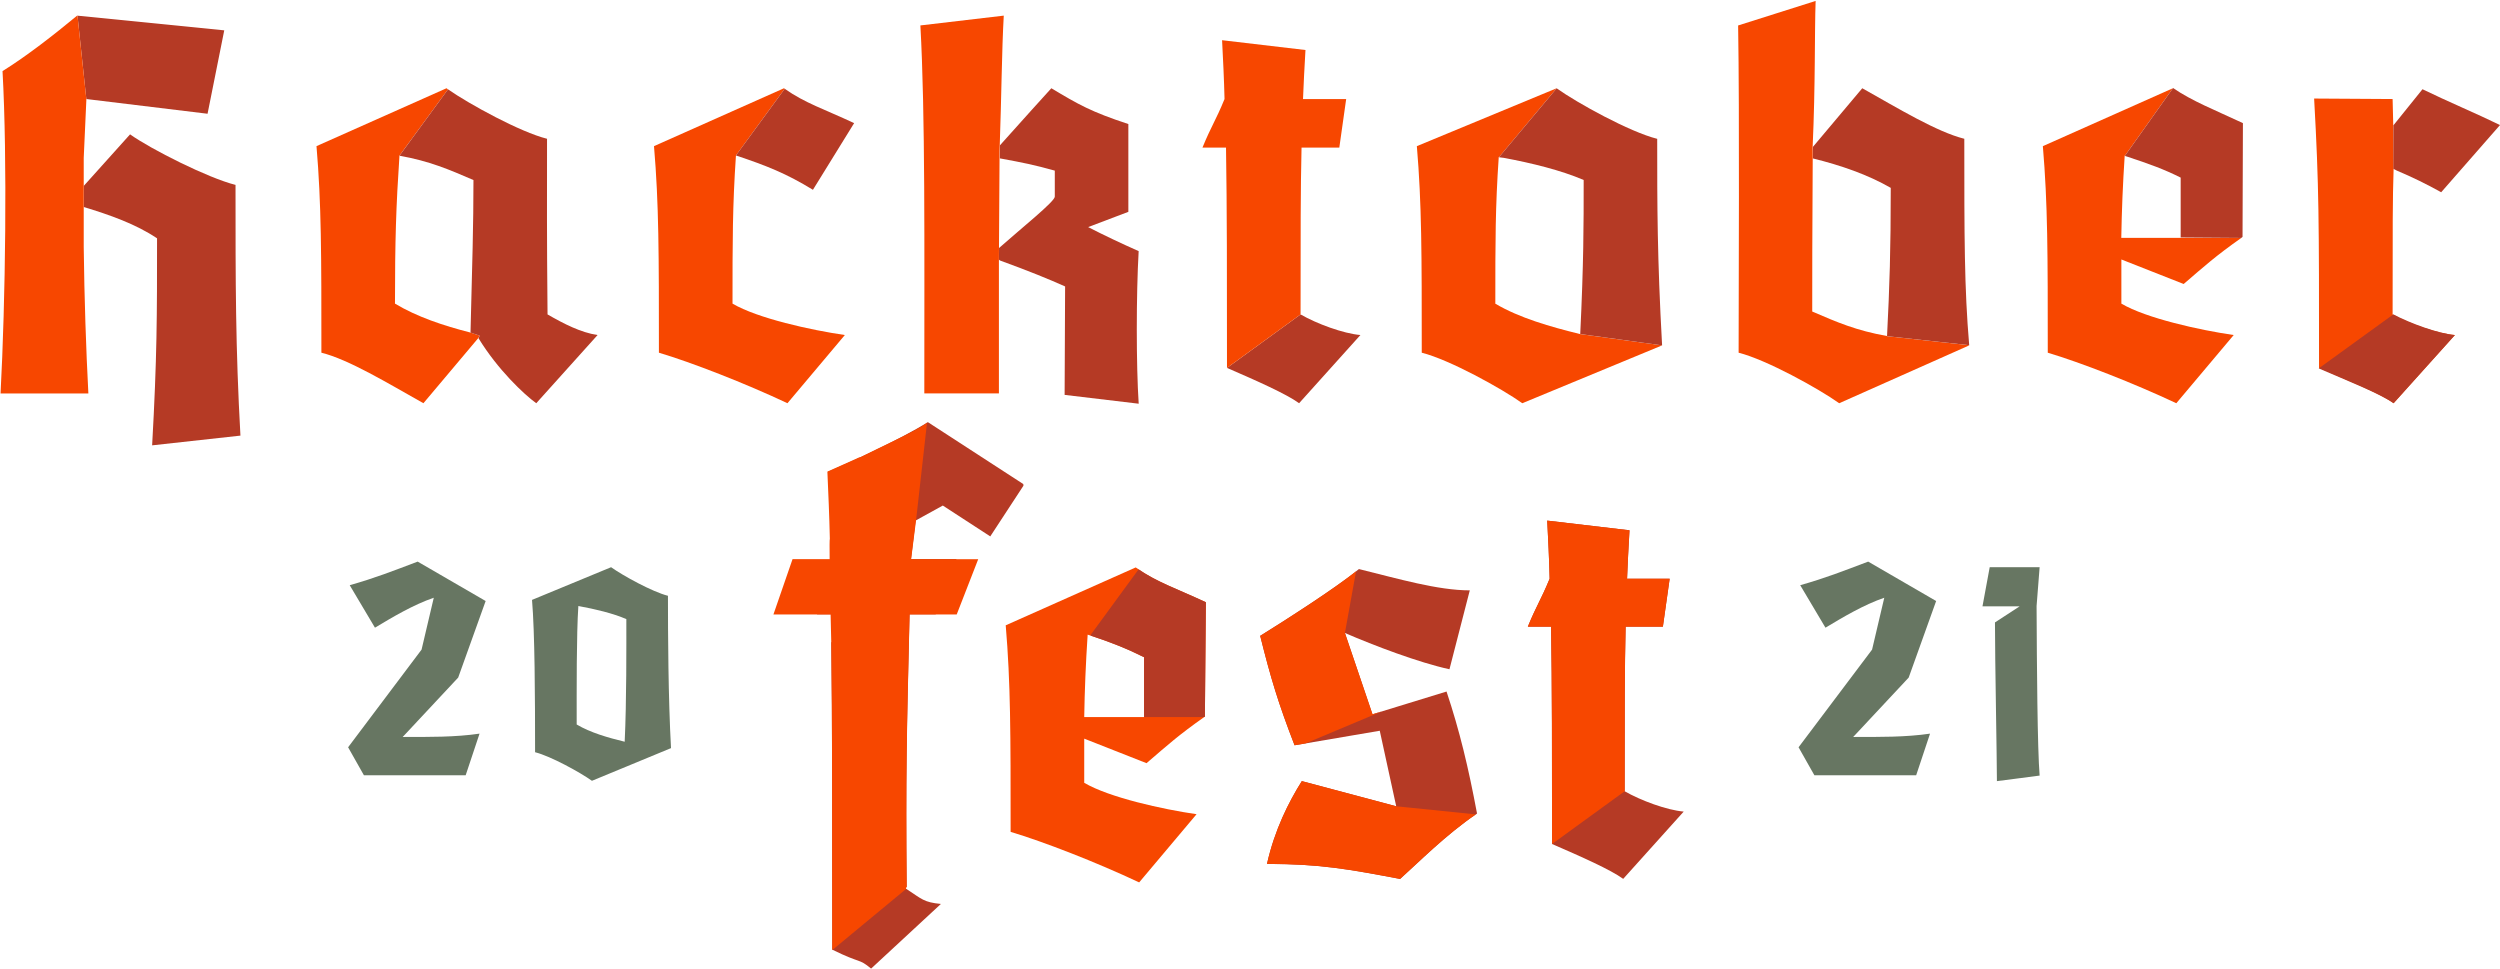
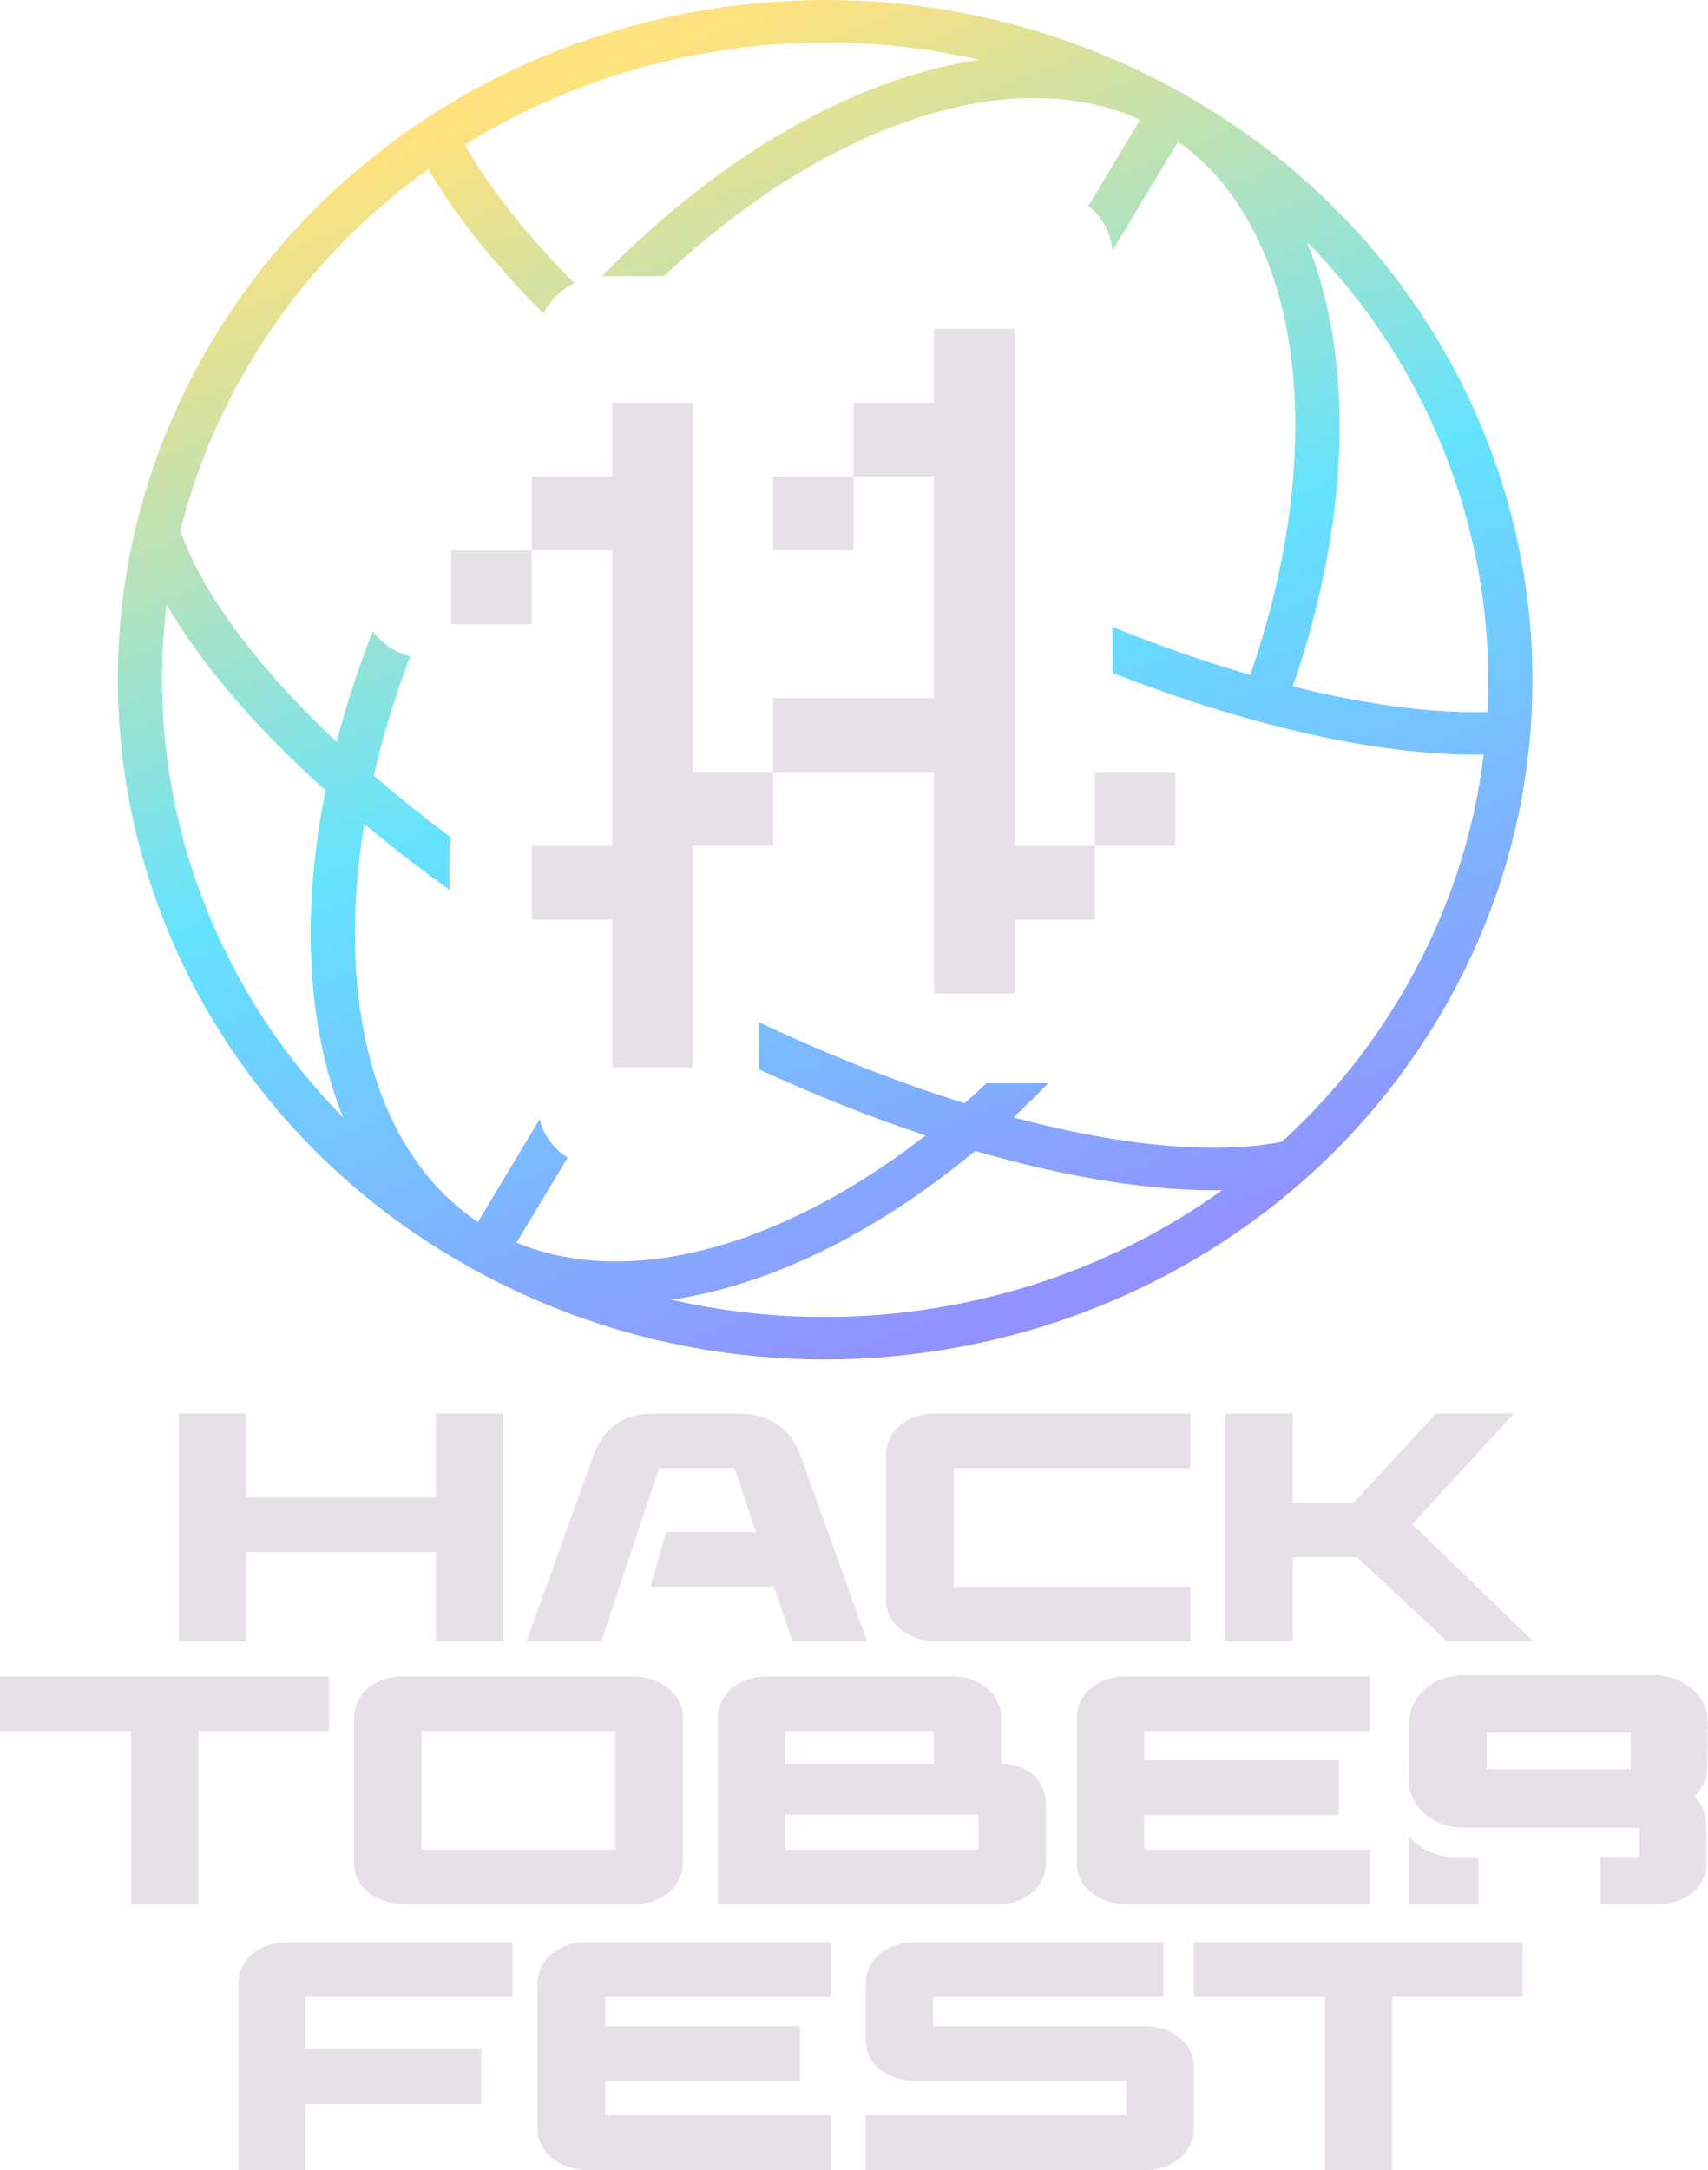
- <svg xmlns="http://www.w3.org/2000/svg" width="653" height="253" fill="none" viewBox="0 0 653 253">
-   <path fill="#F74700" d="M625.116 32.674L624.951 25.869L604.45 25.738C605.731 48.807 605.731 57.137 605.731 96.094C613.413 99.427 621.875 102.888 625.207 105.321L641.223 87.508C636.739 87.124 629.179 84.563 624.951 82.127C624.951 59.186 624.951 52.011 625.207 44.194L625.116 32.674Z" />
-   <path fill="#B53A25" d="M339.708 82.127L320.488 96.094C328.17 99.427 335.995 102.888 339.324 105.321L355.34 87.508C350.856 87.124 343.936 84.563 339.708 82.127Z" />
-   <path fill="#F74700" d="M192.221 40.605L204.965 23.18L204.78 23.049L170.824 38.172C172.107 53.292 172.107 66.235 172.107 92.124C180.692 94.686 194.529 100.067 205.682 105.321L220.674 87.508C211.834 86.228 197.869 83.151 191.333 79.306C191.333 62.903 191.333 53.804 192.23 40.602L192.221 40.605Z" />
-   <path fill="#F74700" d="M125.293 87.676L122.898 86.868C115.85 85.075 108.933 82.767 103.168 79.307C103.168 62.903 103.453 53.773 104.346 40.574H104.395L117.016 23.336L116.621 23.052L82.668 38.172C83.948 53.292 83.948 66.235 83.948 92.124C91.124 93.917 101.245 100.067 110.597 105.321C110.597 105.321 122.129 91.609 124.949 88.277L125.293 87.676Z" />
-   <path fill="#F74700" d="M434.141 90.215L412.742 87.266C404.928 85.346 396.856 83.037 390.579 79.321C390.579 63.045 390.579 53.947 391.476 41.004L391.564 41.018L406.596 23.052L370.082 38.175C371.362 53.295 371.362 66.238 371.362 92.127C378.535 93.92 392.247 101.482 397.627 105.324L434.141 90.215Z" />
-   <path fill="#F74700" d="M585.427 62.126H569.709H554.08C554.208 54.821 554.464 48.414 554.976 40.597L555.07 40.625L567.549 23.052L533.593 38.175C534.877 53.295 534.877 66.238 534.877 92.127C543.458 94.689 557.298 100.07 568.451 105.324L583.443 87.511C574.603 86.231 560.638 83.154 554.103 79.309V67.772L570.375 74.181C575.835 69.483 578.655 66.921 585.441 62.134" />
-   <path fill="#B53A25" d="M22.569 25.869L54.215 29.711L58.574 7.926L20.244 4.092L22.561 25.986L22.569 25.869Z" />
-   <path fill="#B53A25" d="M62.802 113.782C61.519 90.713 61.519 74.181 61.519 48.295C54.343 46.502 39.354 38.94 33.973 35.093C33.973 35.093 26.612 43.283 21.869 48.568V54.072C28.635 56.115 35.527 58.546 41.021 62.251C41.021 82.756 41.021 93.271 39.738 116.323L62.802 113.782Z" />
-   <path fill="#B53A25" d="M605.651 96.225C613.299 99.538 621.869 102.905 625.196 105.332L641.212 87.52C636.975 87.156 629.466 84.415 625.142 82.113L605.651 96.225Z" />
-   <path fill="#B53A25" d="M364.69 210.596L360.393 190.871L338.143 194.665C333.844 183.537 331.946 177.214 329.166 166.086C335.486 162.168 349.14 153.442 354.956 148.638C365.199 151.165 375.565 154.202 383.907 154.202L378.598 174.812C370.506 173.042 358.874 168.616 351.283 165.329L358.487 186.571L377.835 180.629C381.25 190.874 383.526 200.354 385.802 212.503C377.713 217.941 370.252 225.526 365.703 229.578C352.301 227.051 344.969 225.659 330.936 225.659C332.959 216.681 336.626 209.475 340.041 204.031L364.69 210.596Z" />
-   <path fill="#B53A25" d="M424.991 151.16H436.116L434.346 163.682H424.612C424.359 174.305 424.359 186.062 424.359 206.675C428.533 209.076 435.359 211.606 439.783 211.985L423.98 229.561C420.694 227.159 412.981 223.744 405.395 220.454C405.395 196.936 405.395 179.106 405.145 163.679H399.075C401.352 158.115 402.49 156.723 404.766 151.157C404.641 145.974 404.388 140.912 404.134 135.983L425.625 138.513C425.375 143.194 425.119 147.241 424.991 151.16Z" />
-   <path fill="#F74700" d="M405.395 220.454C405.395 196.936 405.395 179.106 405.145 163.679H399.075C401.352 158.115 402.49 156.723 404.766 151.157C404.641 145.974 404.388 140.912 404.134 135.983L425.625 138.513C425.375 143.191 425.121 147.238 424.993 151.157H436.119L434.349 163.679H424.615C424.362 174.302 424.362 186.059 424.362 206.672" />
-   <path fill="#F74700" d="M341.017 194.17L360.888 185.831L358.496 186.565L351.291 165.324L354.199 149.239C348.036 154.139 335.232 162.33 329.16 166.081C331.94 177.208 333.838 183.532 338.137 194.659L341.017 194.17Z" />
-   <path fill="#F74700" d="M364.69 210.596L340.038 204.022C336.624 209.461 332.959 216.666 330.933 225.651C344.966 225.651 352.298 227.043 365.7 229.57C370.19 225.585 377.514 218.141 385.481 212.722L364.69 210.596Z" />
-   <path fill="#F74700" d="M314.976 157.307L314.718 187.166C307.801 192.038 304.981 194.602 299.472 199.344L283.2 192.935V204.469C289.744 208.314 303.686 211.39 312.541 212.671L297.549 230.483C286.404 225.23 272.564 219.848 263.974 217.284C263.974 191.386 263.974 178.452 262.694 163.332L296.65 148.211C302.036 152.053 307.03 153.593 314.976 157.307ZM298.829 187.294V171.661C294.217 169.356 289.989 167.677 284.096 165.768C283.584 173.582 283.328 179.997 283.2 187.294H298.829Z" />
-   <path fill="#B53A25" d="M284.924 165.768L284.904 166.035C290.373 167.845 294.436 169.464 298.829 171.661V187.294H314.538L314.718 187.166L314.976 157.307C307.394 153.764 302.5 152.184 297.392 148.721L284.924 165.768Z" />
-   <path fill="#B53A25" d="M236.629 231.753L236.812 231.646C236.558 202.208 236.812 191.925 237.569 160.467H244.406L249.85 146.034H237.951L239.433 133.757C247.156 131.305 253.246 127.222 259.066 126.358C258.815 126.211 243.429 116.881 240.145 112.697C236.851 115.439 225.548 119.048 217.954 122.806C218.332 130.165 218.714 137.957 218.968 146.037H218.842L213.399 160.47H219.475C219.546 162.991 219.615 165.407 219.68 167.749H217.133C217.39 185.592 217.39 220.847 217.39 248.047C225.081 251.85 224.198 250.22 227.531 253L245.762 236.112C241.273 235.67 240.863 234.887 236.629 232.11V231.753Z" />
-   <path fill="#B53A25" d="M239.291 135.891L246.262 132.049L258.658 140.107L267.328 126.861C267.324 126.784 267.293 126.5 267.284 126.437L242.356 110.261C235.27 114.718 221.93 120.814 216.244 123.227L239.291 135.891Z" />
-   <path fill="#F74700" d="M237.984 146.066L239.291 135.749L242.136 110.421C239.803 112.371 229.699 116.876 224.538 119.516V119.419L216.111 123.187C216.365 128.895 216.624 134.753 216.753 140.741C216.67 140.832 216.667 142.994 216.701 146.054H207.01L202.017 160.501H216.955C217.046 164.642 217.126 167.786 217.126 167.786C217.383 185.647 217.383 220.935 217.383 248.162L236.652 232.21V231.855L236.834 231.748C236.58 202.282 236.834 191.989 237.593 160.501H249.892L255.509 146.066H237.984Z" />
-   <path fill="#F74700" d="M22.561 25.986L20.244 4.092H20.133C14.241 8.965 7.065 14.599 0.66 18.572C1.94 41.641 1.428 78.549 0.145 102.771H23.081C22.472 91.202 22.028 77.869 21.869 64.548V41.245L22.561 25.986Z" />
-   <path fill="#F74700" d="M261.092 39.356C261.61 24.557 261.661 13.307 262.184 4.081L240.404 6.642C241.684 29.694 241.431 63.796 241.431 102.757H260.915V68.159L261.092 39.356Z" />
-   <path fill="#B53A25" d="M297.418 65.595C293.065 63.671 288.194 61.366 284.224 59.317L294.726 55.333V32.403C284.993 29.199 281.661 27.281 274.613 23.049C274.613 23.049 265.684 32.89 261.191 37.95L261.16 41.365C267.312 42.503 270.001 43.033 275.512 44.567V51.368C275.512 52.646 266.72 59.658 260.952 64.781L260.927 67.82L261.211 68.045C268.609 70.732 274.243 73.031 278.206 74.821C278.206 81.23 278.078 97.759 278.078 103.144L297.427 105.449C296.766 95.585 296.766 76.873 297.418 65.595Z" />
-   <path fill="#B53A25" d="M192.221 40.605C200.293 43.295 205.42 45.346 212.337 49.575L223.101 32.159C215.248 28.485 210.277 26.936 204.965 23.188L192.221 40.605Z" />
-   <path fill="#B53A25" d="M143.017 82.127C142.806 59.212 142.886 53.804 142.886 36.248C135.872 34.492 122.633 27.238 117.019 23.336L104.38 40.619L104.398 40.682C112.273 42.105 117.224 44.248 123.669 47.028C123.669 58.697 123.353 69.067 122.898 86.871L125.293 87.679L124.992 88.348C129.985 96.519 136.874 103.024 140.072 105.324L156.085 87.511C151.729 86.868 147.242 84.563 143.017 82.127Z" />
-   <path fill="#F74700" d="M320.488 96.094C320.488 72.26 320.488 54.189 320.235 38.553H314.083C316.388 32.916 317.543 31.507 319.848 25.869C319.72 20.613 319.464 15.487 319.207 10.501L340.988 13.063C340.735 17.804 340.476 21.905 340.348 25.869H351.621L349.829 38.553H339.964C339.708 49.319 339.708 61.238 339.708 82.127L320.488 96.094Z" />
-   <path fill="#B53A25" d="M391.515 41.078L392.77 41.228C400.182 42.617 407.72 44.467 413.655 47.014C413.655 59.058 413.655 68.54 412.756 87.252L434.141 90.215C432.861 67.146 432.861 53.819 432.861 36.262C425.685 34.467 411.973 26.905 406.593 23.063L391.515 41.078Z" />
-   <path fill="#F74700" d="M473.461 38.42C474.206 21.945 473.944 8.6 474.243 0.242L453.999 6.651C454.383 29.703 454.127 74.571 454.127 92.13C461.303 93.923 475.014 101.485 480.395 105.327L514.356 90.215V90.175L492.888 87.816V87.767C484.856 86.344 479.871 84.182 473.355 81.37C473.355 75.109 473.355 58.56 473.483 41.388L473.461 38.42Z" />
-   <path fill="#B53A25" d="M514.353 90.161C513.076 75.058 513.076 62.112 513.076 36.248C505.897 34.452 495.776 28.302 486.424 23.049C486.424 23.049 477.66 33.425 473.532 38.368V41.385C480.819 43.178 487.855 45.608 493.864 49.069C493.864 65.322 493.563 74.722 492.894 87.807L514.353 90.161Z" />
-   <path fill="#B53A25" d="M555.007 40.725L555.827 40.984C561.298 42.794 565.196 44.182 569.59 46.391V62.026L585.418 62.146C585.481 62.1 585.703 61.921 585.751 61.878L585.851 32.159C578.268 28.613 572.705 26.467 567.598 22.992L555.007 40.725Z" />
-   <path fill="#B53A25" d="M632.756 23.305L625.324 32.531L625.142 32.733V44.091L626.055 44.561C630.016 46.23 633.882 48.118 637.635 50.216L653 32.66C646.976 29.711 639.032 26.379 632.756 23.305Z" />
-   <path fill="#677662" d="M90.925 195.188L110.114 169.678L113.303 156.126C107.869 158.01 102.65 161.126 97.939 163.952L91.346 152.853C98.01 150.969 102.576 149.153 109.098 146.692L126.85 156.985L119.677 176.986L105.186 192.496C111.994 192.496 118.951 192.567 125.256 191.625L121.632 202.497H95.053L90.925 195.188Z" />
-   <path fill="#677662" d="M174.469 155.619C174.469 165.549 174.543 182.371 175.269 195.408L154.617 203.945C151.573 201.771 143.819 197.494 139.762 196.481C139.762 181.838 139.691 165.244 138.965 156.692L159.617 148.154C162.658 150.329 170.412 154.603 174.469 155.619ZM163.167 193.74C163.674 183.159 163.6 168.52 163.6 161.707C160.052 160.184 155.485 159.097 151.066 158.291C150.56 165.827 150.631 180.034 150.631 189.238C154.182 191.349 158.746 192.667 163.167 193.74Z" />
-   <path fill="#677662" d="M469.784 195.188L488.987 169.678L492.174 156.126C486.74 158.01 481.524 161.126 476.81 163.952L470.217 152.853C476.883 150.969 481.447 149.153 487.969 146.692L505.721 156.985L498.548 176.986L484.057 192.496C490.868 192.496 497.825 192.567 504.127 191.625L500.505 202.497H473.916L469.784 195.188Z" />
-   <path fill="#677662" d="M521.595 204.031C521.595 198.379 521.085 172.359 521.085 162.577L527.536 158.371H517.825L519.711 148.154H532.751L531.955 158.3C532.029 174.172 532.174 195.624 532.751 202.582L521.595 204.031Z" />
+ <svg xmlns="http://www.w3.org/2000/svg" width="2436" height="3095" viewBox="0 0 2436 3095" fill="none">
+   <path d="M643.803 890.319L643.803 791.138L643.81 784.973H758.562V890.317H655.373L643.803 890.319Z" fill="#E5E1E6" />
+   <path d="M758.562 714.073V784.973H873.315V1206.35H758.562V1248.56L758.556 1311.69H862.156L873.315 1311.69V1318.07L873.308 1379.71L873.315 1522.38H988.067V1206.35H1102.82V1101.01L1332.32 1101V1417.04H1447.08V1311.69H1537.05L1561.82 1311.69L1561.83 1206.35H1607.81L1673.05 1206.35L1676.58 1206.35V1101H1561.83V1206.35L1447.08 1206.35V468.941H1332.32V574.285H1217.57V679.629H1102.82V711.428L1102.81 775.338L1102.82 784.973H1118.5L1217.56 784.975L1217.57 679.629H1331.13L1332.32 679.631V783.079L1332.32 784.973V841.465L1332.32 901.167L1332.32 995.661H1102.82V1101.01L988.067 1101V574.285H873.315L873.308 611.469L873.315 679.629H758.562V714.073Z" fill="#E5E1E6" />
+   <path fill-rule="evenodd" clip-rule="evenodd" d="M2050.68 1454.17C1772.09 1917.79 1155.1 2076.64 672.584 1808.97C190.067 1541.3 24.745 948.457 303.326 484.831C581.907 21.204 1198.9 -137.646 1681.42 130.028C2163.93 397.704 2329.25 990.543 2050.68 1454.17ZM489.666 1594.08C437.942 1466.29 429.287 1303.08 464.278 1127.41C412.75 1080.98 367.247 1034.53 328.632 989.028C292.145 946.033 261.441 903.453 237.6 862.136C204.854 1127.74 296.082 1397.56 489.666 1594.08ZM257.25 756.748C277.096 814.287 317.734 880.315 377.498 950.742C407.365 985.938 441.736 1021.91 480.186 1058.14C493.702 1006.12 510.929 953.287 531.885 900.224C535.065 904.621 538.663 908.768 542.655 912.602C554.538 924.02 569.258 932.079 585.223 936.165C563.287 993.59 545.983 1050.48 533.235 1106.03C567.28 1135.53 603.887 1165.04 642.825 1194.27C641.665 1199.96 641.058 1205.83 641.058 1211.84V1269.25C598.078 1238.3 557.49 1206.87 519.569 1175.28C509.417 1236.95 505.103 1296.45 506.514 1352.58C511.075 1534.11 574.386 1671.12 681.74 1742.86L769.738 1596.41C773.761 1612.63 782.39 1627.62 794.862 1639.61C799.401 1643.96 804.354 1647.84 809.632 1651.18L736.853 1772.31C853.968 1820.89 1005.37 1803.69 1166.97 1718.97C1218.28 1692.07 1269.74 1658.74 1320.24 1619.45C1243.49 1593.95 1163.62 1562.42 1082.42 1525.17V1457.84C1183.7 1505.75 1282.71 1544.46 1375.83 1573.46C1386.32 1564.24 1396.75 1554.78 1407.1 1545.05H1492.26C1493.29 1545.05 1494.31 1545.04 1495.33 1545C1478.95 1561.82 1462.33 1578.04 1445.52 1593.66C1497.39 1607.53 1547.01 1618.16 1593.66 1625.41C1687.01 1639.93 1766.84 1640.72 1828.62 1628.47C1892.85 1569.79 1949.51 1501.37 1996.06 1423.88C2062.39 1313.51 2101.87 1195.32 2116.47 1076.31C2067.39 1077.11 2013.75 1072.85 1956.86 1064C1845.44 1046.67 1719.35 1011.4 1586.83 959.666V894.113C1654.58 921.432 1720.5 944.31 1783.44 962.584C1829.35 829.908 1850.37 701.151 1847.49 586.423C1843.05 409.588 1782.85 275 1680.5 201.84L1586.65 358.026C1585.23 335.985 1575.48 315.12 1559.14 299.413C1557.02 297.382 1554.82 295.457 1552.54 293.642L1626.4 170.705C1508.07 117.243 1352.93 133.065 1187.03 220.033C1105.91 262.558 1024.39 321.19 946.891 393.962H861.74C860.712 393.962 859.686 393.979 858.661 394.011C1026.67 221.506 1219.62 111.385 1396.28 85.262C1143.41 27.264 877.85 73.087 663.074 206.389C684.924 245.175 714.282 286.532 750.769 329.529C771.469 353.923 794.336 378.694 819.224 403.663C810.299 407.978 802.061 413.664 794.864 420.579C786.712 428.411 780.204 437.526 775.548 447.429C748.812 420.7 724.208 394.099 701.902 367.814C665.482 324.896 634.824 282.392 611.002 241.149C511.027 312.804 424.25 404.751 357.931 515.123C311.365 592.619 278.03 673.965 257.25 756.748ZM1743.46 1697.52C1520.45 1857.56 1231.65 1916.56 957.733 1853.74C1098.78 1832.88 1250.21 1758.48 1391.04 1641.53C1458.65 1661.19 1523.27 1675.83 1583.59 1685.22C1640.58 1694.08 1694.31 1698.34 1743.46 1697.52ZM2121.77 1015.59C2075.88 1016.81 2023.93 1013.06 1966.93 1004.19C1927.95 998.135 1886.89 989.721 1844.18 979.022C1925.92 741.264 1932.21 512.608 1864.34 344.922C2043.05 526.341 2134.52 770.229 2121.77 1015.59Z" fill="url(#paint0_linear_1105_24)" />
+   <path d="M255 2016H351.273V2135.79H621.727V2016H718V2341H621.727V2213.79H351.273V2341H255V2016Z" fill="#E5E1E6" />
+   <path d="M847.2 2074.04C853.131 2057.32 862.955 2043.55 876.672 2032.71C890.759 2021.57 910.035 2016 934.503 2016H1050.72C1075.56 2016 1095.4 2021.57 1110.22 2032.71C1125.05 2043.55 1135.43 2057.32 1141.36 2074.04L1237 2341H1130.24L1104.11 2263H927.83L950.071 2185H1077.97L1047.94 2094H940.064L857.766 2341H751L847.2 2074.04Z" fill="#E5E1E6" />
+   <path d="M1264 2074.04C1264 2065.68 1265.86 2057.94 1269.57 2050.82C1273.28 2043.7 1278.12 2037.67 1284.06 2032.71C1290.37 2027.45 1297.62 2023.43 1305.79 2020.64C1314.33 2017.55 1323.06 2016 1331.97 2016H1698V2094H1360.38V2263H1698V2341H1335.87C1325.84 2341 1316.37 2339.45 1307.46 2336.36C1298.54 2333.26 1290.93 2329.24 1284.61 2324.29C1278.3 2319.02 1273.28 2312.99 1269.57 2306.18C1265.86 2299.06 1264 2291.79 1264 2284.36V2074.04Z" fill="#E5E1E6" />
+   <path d="M1748 2016H1844.14V2143.21H1930.83L2048.64 2016H2159.77L2014.74 2173.86L2187 2341H2064.19L1935.83 2221.21H1844.14V2341H1748V2016Z" fill="#E5E1E6" />
+   <path d="M186.933 2469H0V2391H469V2469H283.181V2716H186.933V2469Z" fill="#E5E1E6" />
+   <path fill-rule="evenodd" clip-rule="evenodd" d="M505 2449.04C505 2440.68 506.853 2432.94 510.557 2425.82C514.261 2418.7 519.076 2412.67 525.005 2407.71C531.302 2402.45 538.526 2398.43 546.676 2395.64C555.196 2392.55 563.902 2391 572.793 2391H902.314C912.317 2391 921.763 2392.55 930.654 2395.64C939.545 2398.74 947.138 2402.92 953.439 2408.18C959.731 2413.13 964.732 2419.17 968.443 2426.29C972.145 2433.1 974 2440.21 974 2447.64V2657.96C974 2666.32 972.145 2674.06 968.443 2681.18C964.732 2688.3 959.731 2694.49 953.439 2699.75C947.506 2704.7 940.285 2708.73 931.765 2711.82C923.615 2714.61 915.095 2716 906.204 2716H576.683C566.68 2716 557.235 2714.45 548.343 2711.36C539.452 2708.26 531.858 2704.24 525.56 2699.29C519.262 2694.02 514.261 2687.99 510.557 2681.18C506.853 2674.06 505 2666.79 505 2659.36V2449.04ZM877.865 2638V2469H601.133V2638H877.865Z" fill="#E5E1E6" />
+   <path fill-rule="evenodd" clip-rule="evenodd" d="M1024 2449.04C1024 2440.68 1025.86 2432.94 1029.56 2425.82C1033.28 2418.7 1038.1 2412.67 1044.03 2407.71C1050.34 2402.45 1057.58 2398.43 1065.74 2395.64C1074.27 2392.55 1082.99 2391 1091.89 2391H1358.45C1368.47 2391 1377.74 2392.55 1386.28 2395.64C1394.8 2398.74 1402.04 2402.92 1407.98 2408.18C1414.28 2413.13 1419.11 2419.17 1422.45 2426.29C1426.15 2433.1 1428.01 2440.21 1428.01 2447.64V2515.43C1438.02 2515.43 1446.92 2516.98 1454.72 2520.07C1462.88 2523.17 1469.74 2527.34 1475.31 2532.61C1480.87 2537.56 1484.95 2543.6 1487.55 2550.71C1490.52 2557.52 1492 2564.64 1492 2572.07V2657.96C1492 2666.32 1490.15 2674.06 1486.44 2681.18C1482.73 2688.3 1477.72 2694.49 1471.41 2699.75C1465.48 2704.7 1458.24 2708.73 1449.71 2711.82C1441.55 2714.61 1433.02 2716 1424.12 2716H1024V2449.04ZM1395.74 2638V2588.32H1120.27V2638H1395.74ZM1331.74 2515.43V2469H1120.27V2515.43H1331.74Z" fill="#E5E1E6" />
+   <path d="M1536 2449.04C1536 2440.68 1537.86 2432.94 1541.56 2425.82C1545.27 2418.7 1550.08 2412.67 1556.01 2407.71C1562.31 2402.45 1569.54 2398.43 1577.69 2395.64C1586.22 2392.55 1594.92 2391 1603.82 2391H1954V2469H1632.16V2510.79H1910.1V2588.79H1632.16V2638H1954V2716H1607.71C1597.7 2716 1588.25 2714.45 1579.36 2711.36C1570.46 2708.26 1562.87 2704.24 1556.57 2699.29C1550.27 2694.02 1545.27 2687.99 1541.56 2681.18C1537.86 2674.06 1536 2666.79 1536 2659.36V2449.04Z" fill="#E5E1E6" />
+   <path d="M340 2828.04C340 2819.68 341.854 2811.94 345.563 2804.82C349.271 2797.7 354.091 2791.67 360.023 2786.71C366.327 2781.45 373.557 2777.43 381.714 2774.64C390.243 2771.55 398.956 2770 407.855 2770H731V2848H436.221V2922.75H686.505V3000.75H436.221V3095H340V2828.04Z" fill="#E5E1E6" />
+   <path d="M767 2828.04C767 2819.68 768.852 2811.94 772.558 2804.82C776.263 2797.7 781.081 2791.67 787.01 2786.71C793.309 2781.45 800.537 2777.43 808.688 2774.64C817.212 2771.55 825.92 2770 834.814 2770H1185V2848H863.162V2889.78H1141.09V2967.78H863.162V3017H1185V3095H838.705C828.699 3095 819.251 3093.45 810.357 3090.36C801.463 3087.26 793.865 3083.24 787.566 3078.28C781.266 3073.03 776.263 3066.99 772.558 3060.18C768.852 3053.06 767 3045.78 767 3038.36V2828.04Z" fill="#E5E1E6" />
+   <path d="M1235 3017H1606.84V2967.78H1304.48C1294.47 2967.78 1285.21 2966.24 1276.69 2963.14C1268.16 2960.05 1260.76 2956.03 1254.45 2951.08C1248.53 2945.81 1243.7 2939.77 1240 2932.97C1236.67 2925.85 1235 2918.58 1235 2911.14V2828.04C1235 2819.68 1236.86 2811.94 1240.56 2804.82C1244.26 2797.7 1249.08 2791.67 1255.01 2786.71C1261.31 2781.45 1268.54 2777.43 1276.69 2774.64C1285.21 2771.55 1293.92 2770 1302.81 2770H1659.65V2848H1331.16V2889.78H1633.52C1643.53 2889.78 1652.79 2891.33 1661.31 2894.43C1669.84 2897.53 1677.06 2901.7 1682.99 2906.97C1689.29 2911.92 1694.11 2917.95 1697.44 2925.08C1701.14 2931.88 1703 2939 1703 2946.43V3036.97C1703 3045.32 1701.14 3053.06 1697.44 3060.18C1693.74 3067.3 1688.74 3073.49 1682.43 3078.75C1676.51 3083.71 1669.28 3087.73 1660.76 3090.82C1652.61 3093.61 1644.08 3095 1635.19 3095H1235V3017Z" fill="#E5E1E6" />
+   <path d="M1889.94 2848H1703V2770H2172V2848H1986.19V3095H1889.94V2848Z" fill="#E5E1E6" />
+   <path fill-rule="evenodd" clip-rule="evenodd" d="M2010.63 2455.51C2010.63 2445.93 2012.75 2437.07 2016.99 2428.91C2021.22 2420.75 2026.73 2413.83 2033.52 2408.15C2040.72 2402.13 2048.99 2397.51 2058.31 2394.32C2068.06 2390.77 2078.03 2389 2088.19 2389H2356.52C2367.96 2389 2378.57 2390.77 2388.31 2394.32C2398.06 2397.87 2406.32 2402.66 2413.11 2408.69C2420.31 2414.36 2425.82 2421.28 2429.64 2429.44C2433.87 2437.24 2436 2445.4 2436 2453.91L2435.37 2521.32C2435.37 2529.84 2433.25 2538 2429.01 2545.8C2426.02 2552.19 2421.99 2557.82 2416.92 2562.69C2417.23 2562.96 2417.52 2563.24 2417.81 2563.51C2423.36 2568.47 2427.44 2574.51 2430.03 2581.64C2433 2588.46 2434.47 2616.35 2434.47 2623.79V2657.89C2434.47 2666.26 2432.63 2674.01 2428.92 2681.13C2425.22 2688.26 2420.22 2694.46 2413.92 2699.73C2408 2704.69 2400.78 2708.72 2392.26 2711.82C2384.11 2714.61 2375.59 2716 2366.7 2716H2282.63V2648.52L2338.37 2648.28V2607H2087.57C2077.4 2607 2067.43 2605.23 2057.69 2601.68C2048.36 2598.49 2040.1 2593.88 2032.89 2587.85C2026.11 2582.17 2020.6 2575.25 2016.36 2567.09C2012.12 2558.94 2010 2550.07 2010 2540.49L2010.63 2455.51ZM2326 2470.36V2523.57H2120.62V2470.36H2326Z" fill="#E5E1E6" />
+   <path d="M2109 2648.95V2716H2010V2618C2010 2618 2028.57 2648.95 2078.06 2648.95H2109Z" fill="#E5E1E6" />
+   <defs>
+     <linearGradient id="paint0_linear_1105_24" x1="439.653" y1="261.019" x2="1112.41" y2="1990.01" gradientUnits="userSpaceOnUse">
+       <stop stop-color="#FFE27D" />
+       <stop offset="0.505" stop-color="#64E3FF" />
+       <stop offset="1" stop-color="#9192FF" />
+     </linearGradient>
+   </defs>
</svg>
